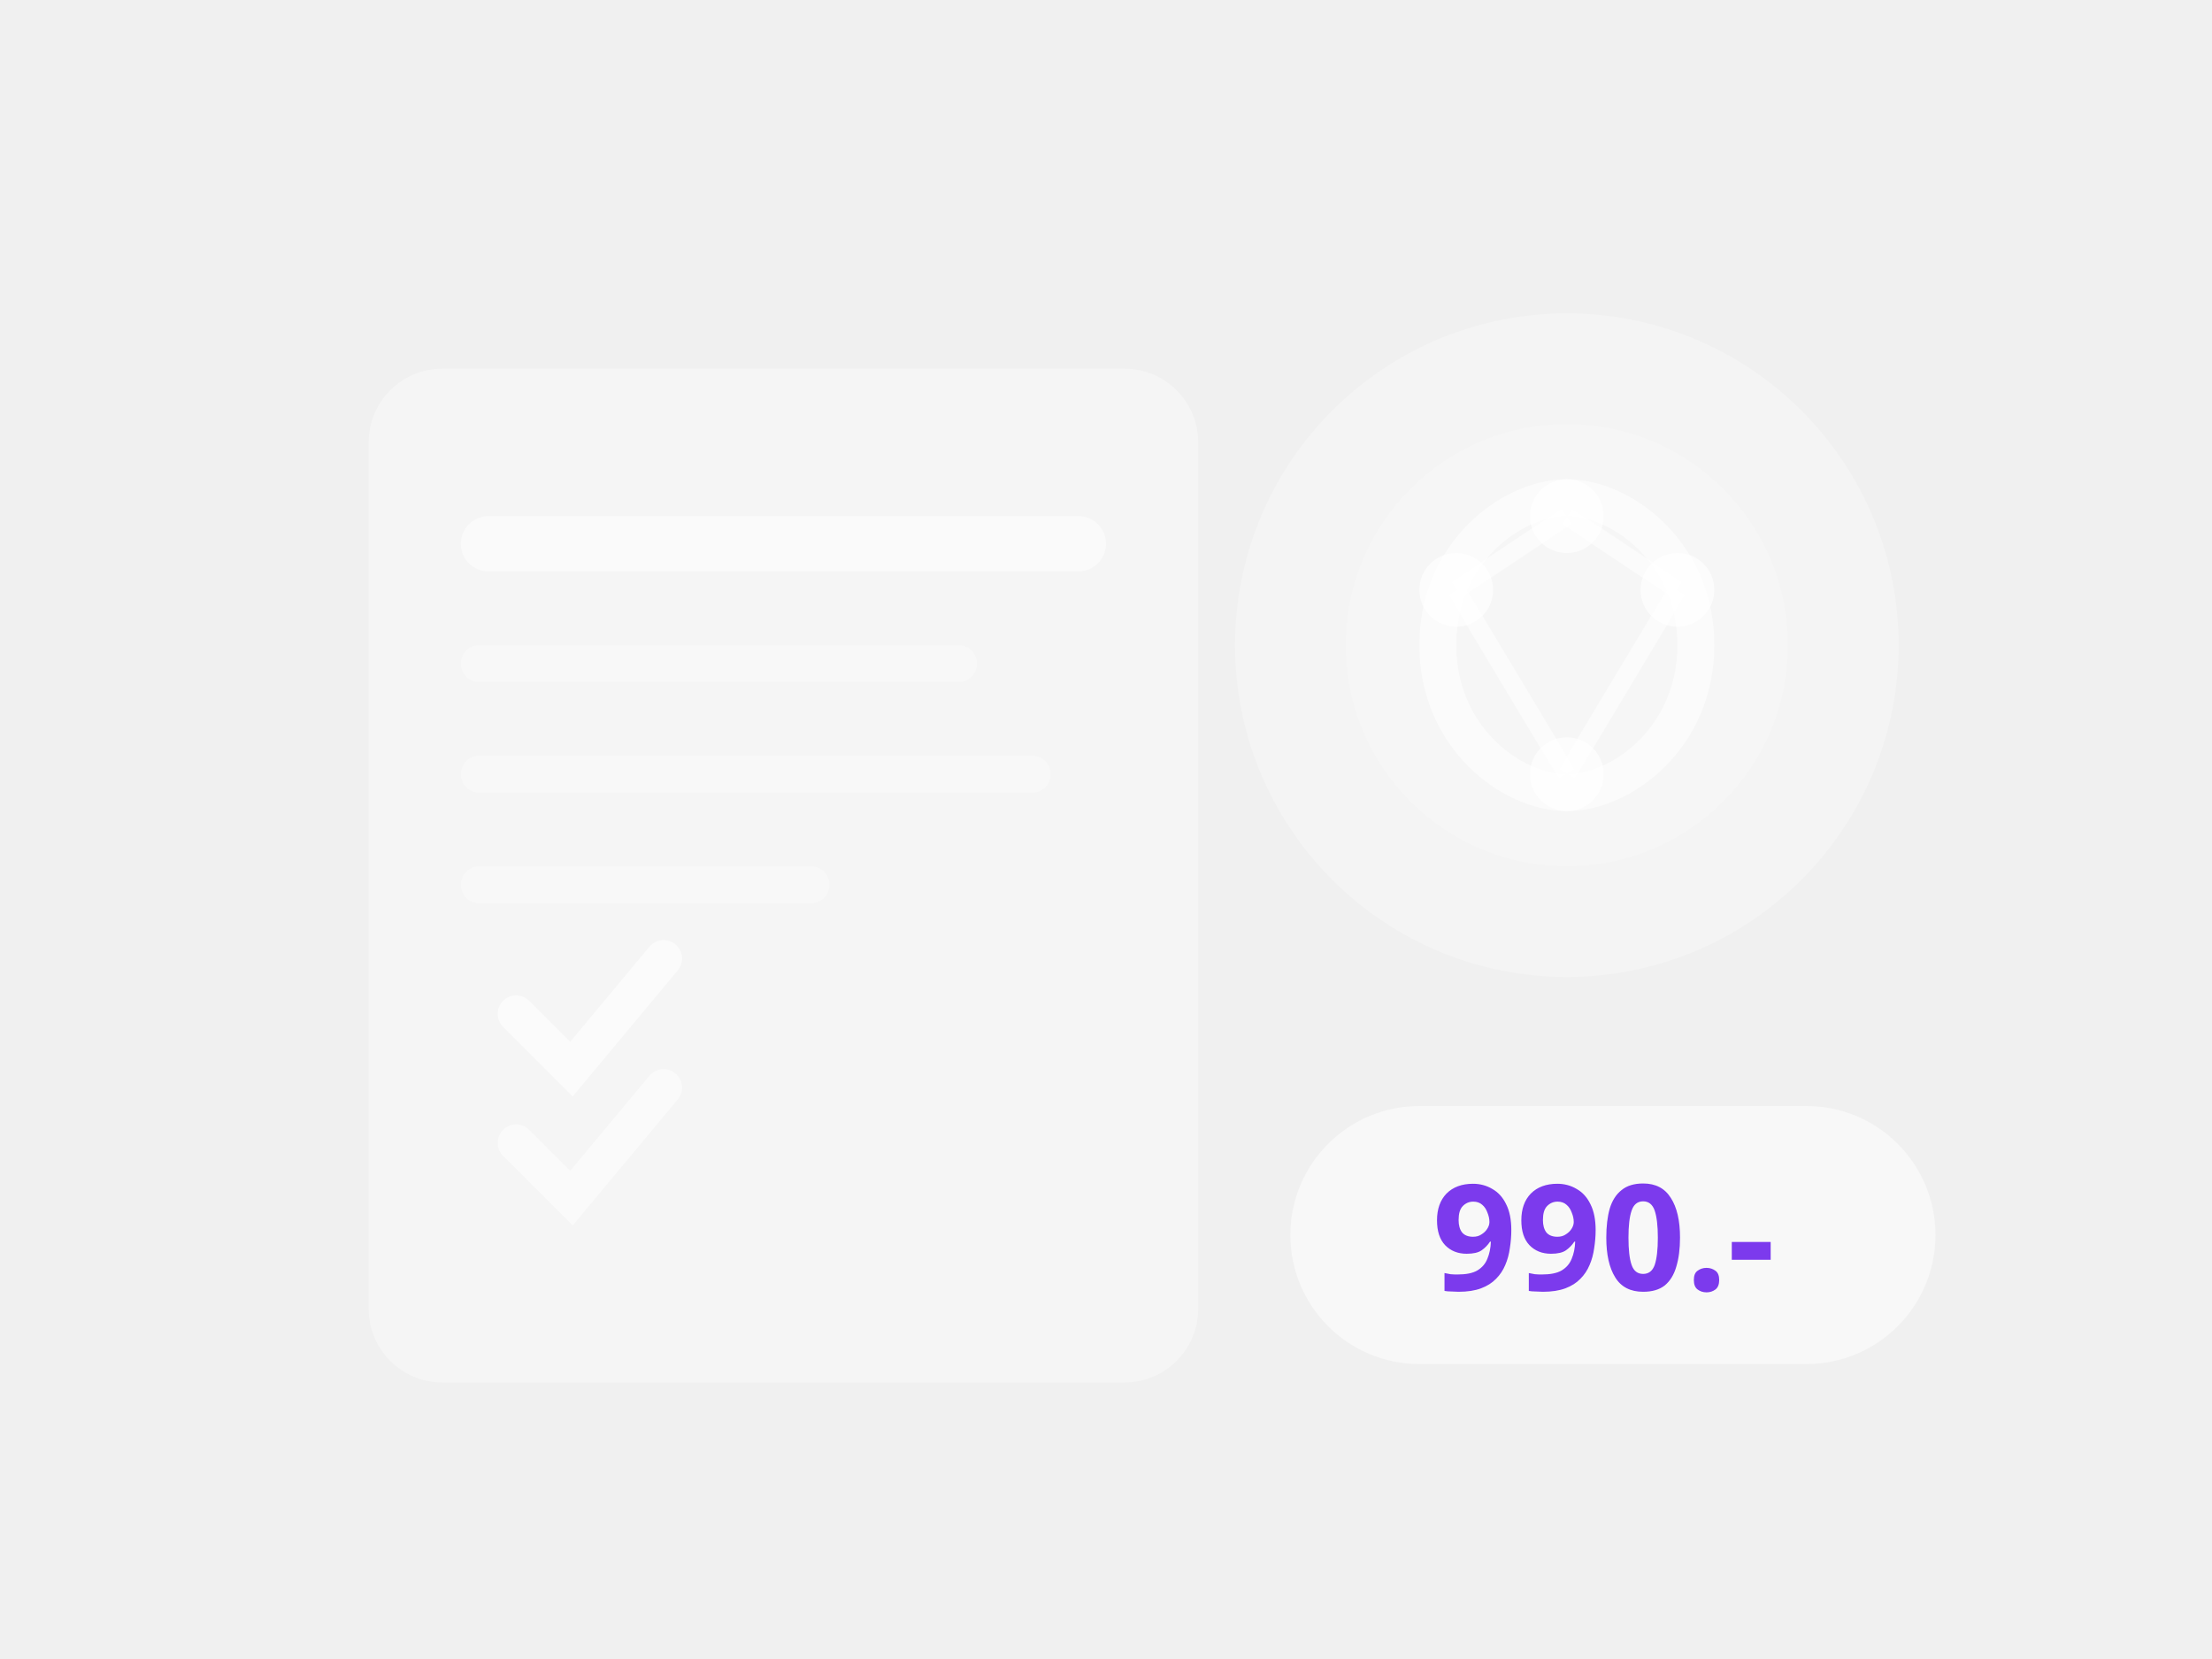
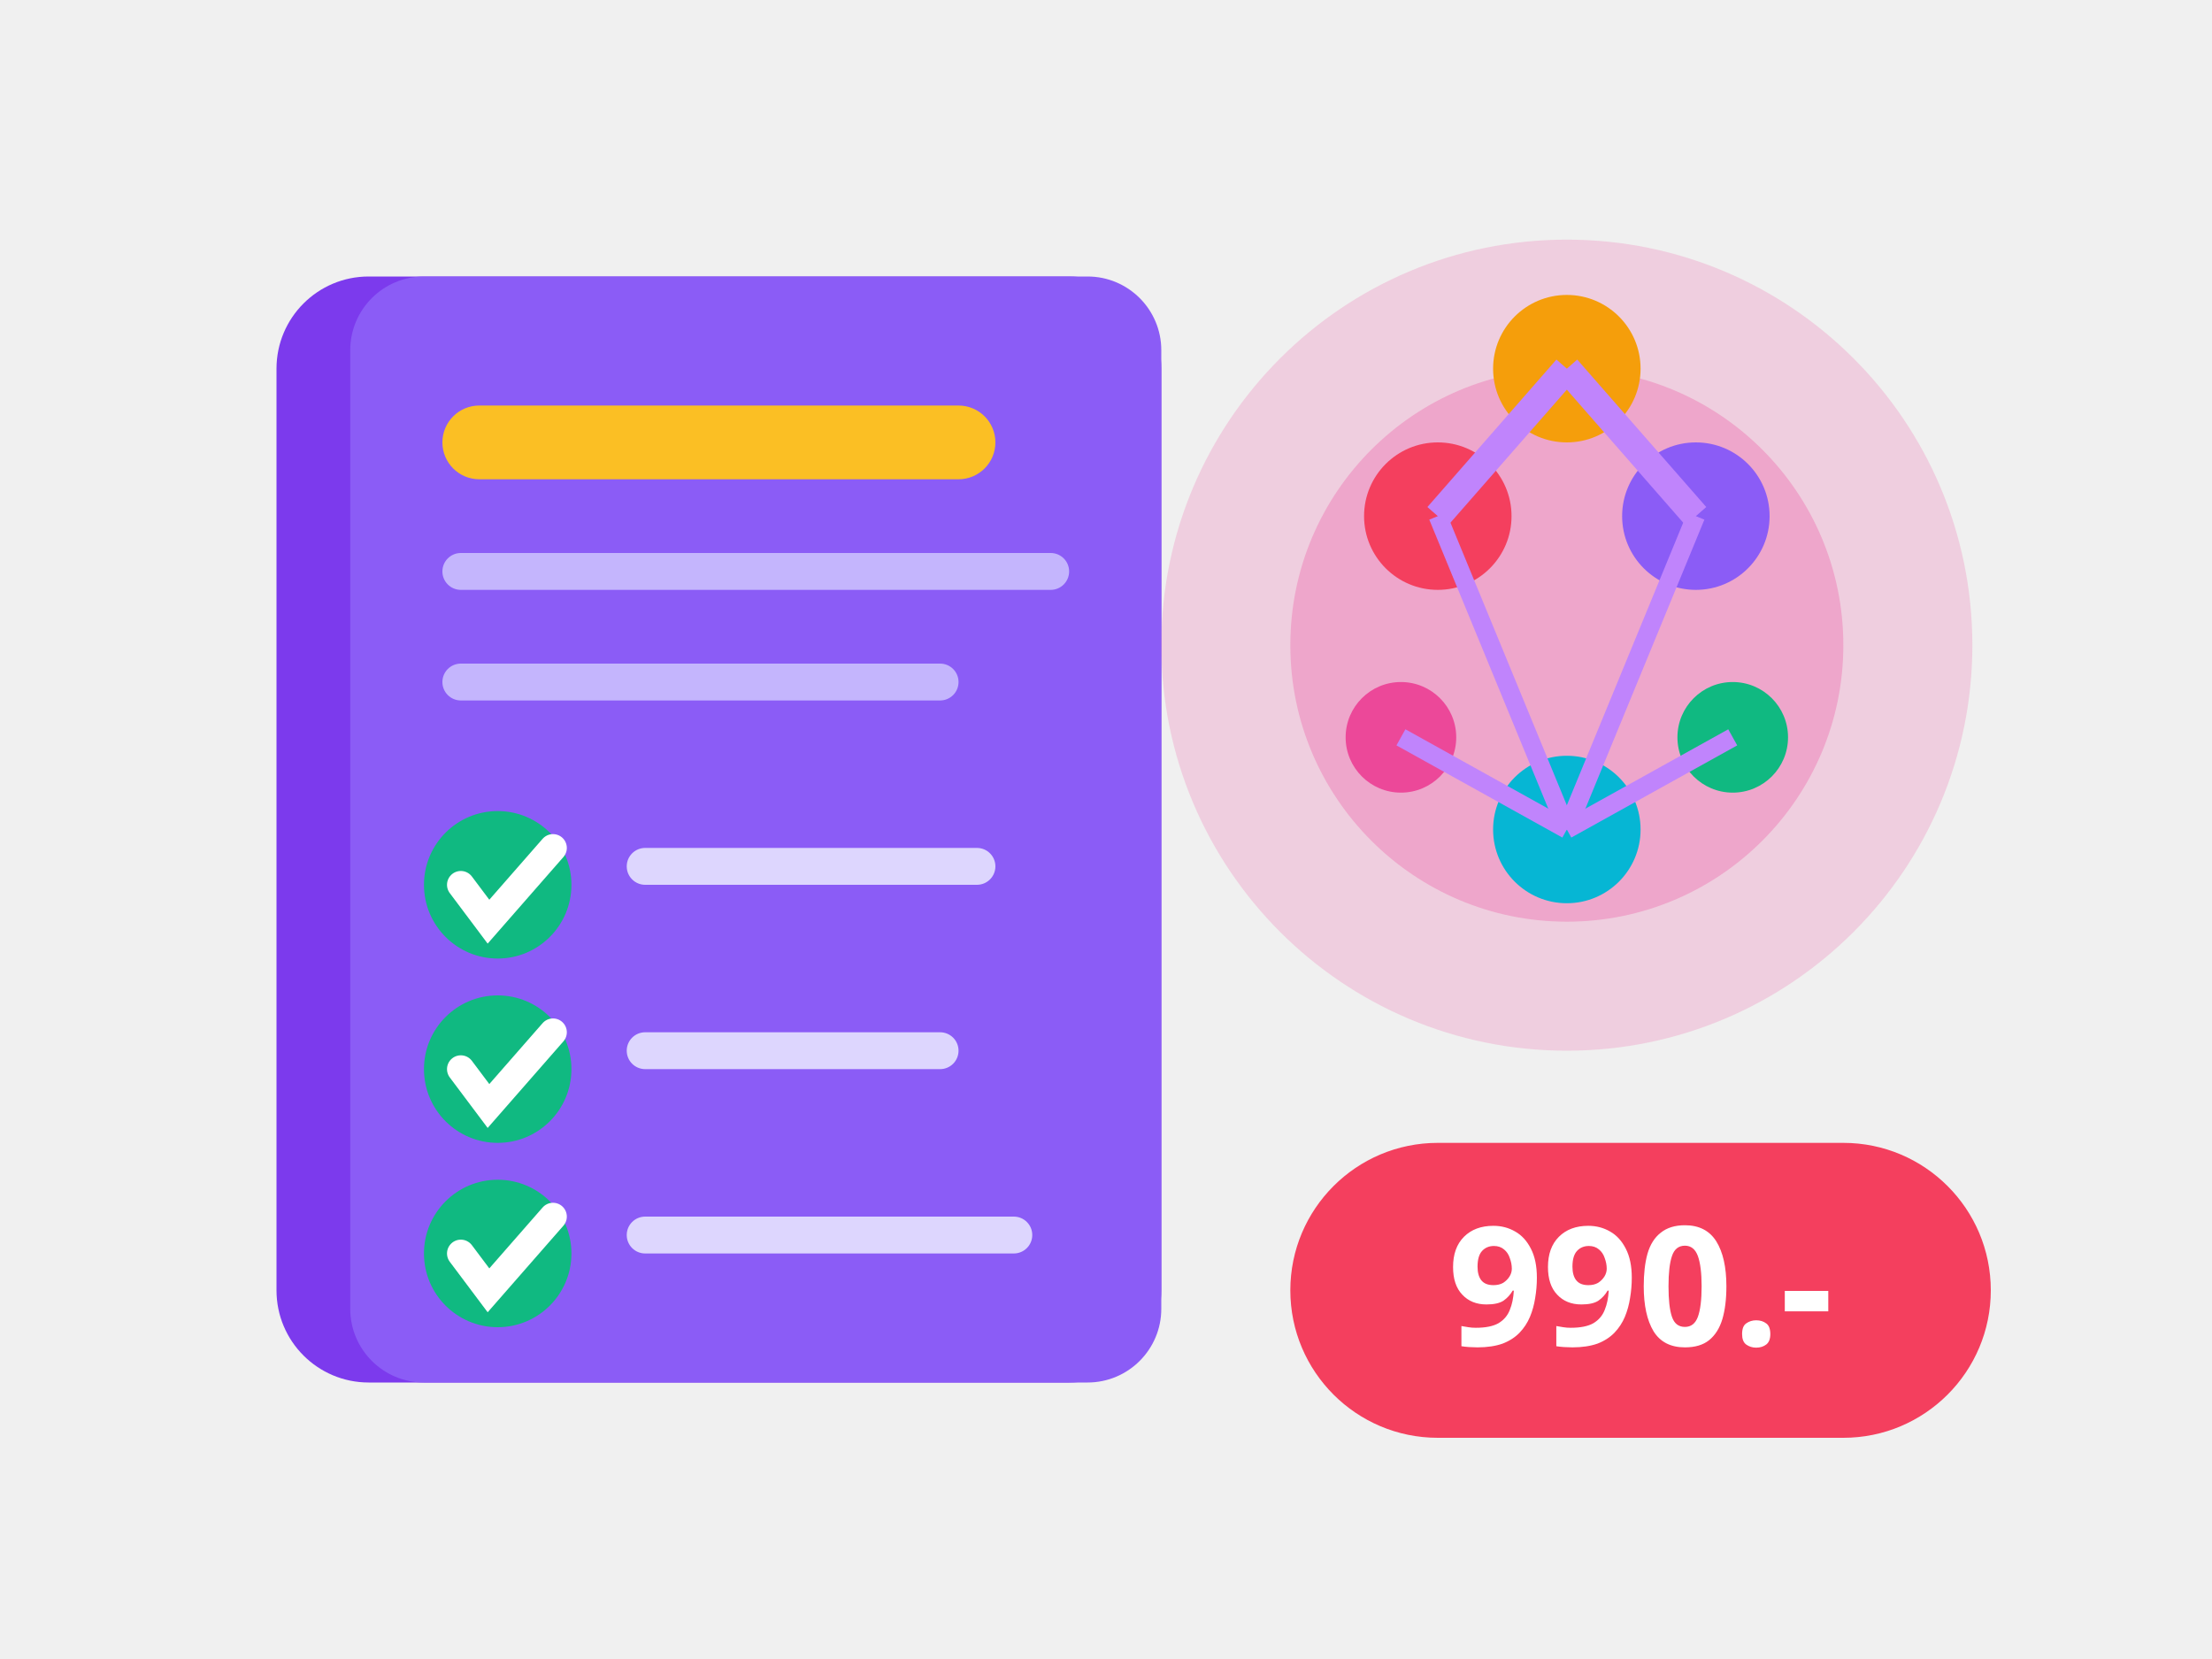
<svg xmlns="http://www.w3.org/2000/svg" viewBox="0 0 120 90" fill="none">
-   <rect x="20" y="20" width="45" height="55" rx="4" fill="white" opacity="0.35" />
-   <rect x="25" y="28" width="35" height="3" rx="1.5" fill="white" opacity="0.5" />
-   <rect x="25" y="35" width="28" height="2" rx="1" fill="white" opacity="0.3" />
-   <rect x="25" y="41" width="32" height="2" rx="1" fill="white" opacity="0.3" />
-   <rect x="25" y="47" width="20" height="2" rx="1" fill="white" opacity="0.3" />
-   <circle cx="85" cy="35" r="18" fill="white" opacity="0.25" />
-   <circle cx="85" cy="35" r="12" fill="white" opacity="0.15" />
-   <path d="M78 35 C78 30 82 27 85 27 C88 27 92 30 92 35 C92 40 88 43 85 43 C82 43 78 40 78 35" stroke="white" stroke-width="2" fill="none" opacity="0.6" />
-   <circle cx="79" cy="32" r="2" fill="white" opacity="0.7" />
-   <circle cx="91" cy="32" r="2" fill="white" opacity="0.7" />
-   <circle cx="85" cy="28" r="2" fill="white" opacity="0.7" />
-   <circle cx="85" cy="42" r="2" fill="white" opacity="0.7" />
-   <line x1="79" y1="32" x2="85" y2="28" stroke="white" stroke-width="1" opacity="0.5" />
-   <line x1="91" y1="32" x2="85" y2="28" stroke="white" stroke-width="1" opacity="0.5" />
-   <line x1="79" y1="32" x2="85" y2="42" stroke="white" stroke-width="1" opacity="0.5" />
-   <line x1="91" y1="32" x2="85" y2="42" stroke="white" stroke-width="1" opacity="0.5" />
-   <rect x="70" y="60" width="35" height="14" rx="7" fill="white" opacity="0.5" />
-   <text x="87" y="70" text-anchor="middle" fill="#7c3aed" font-size="8" font-weight="bold" font-family="sans-serif">990.-</text>
-   <path d="M28 55 L31 58 L36 52" stroke="white" stroke-width="2" fill="none" opacity="0.6" stroke-linecap="round" />
-   <path d="M28 62 L31 65 L36 59" stroke="white" stroke-width="2" fill="none" opacity="0.5" stroke-linecap="round" />
+   <rect x="15" y="15" width="48" height="60" rx="5" fill="#7c3aed" />
+   <rect x="19" y="15" width="44" height="60" rx="4" fill="#8b5cf6" />
+   <rect x="24" y="22" width="30" height="4" rx="2" fill="#fbbf24" />
+   <rect x="24" y="30" width="34" height="2" rx="1" fill="#c4b5fd" />
+   <rect x="24" y="36" width="28" height="2" rx="1" fill="#c4b5fd" />
+   <circle cx="27" cy="48" r="4" fill="#10b981" />
+   <path d="M25 48 L26.5 50 L30 46" stroke="white" stroke-width="1.5" fill="none" stroke-linecap="round" />
+   <circle cx="27" cy="58" r="4" fill="#10b981" />
+   <path d="M25 58 L26.5 60 L30 56" stroke="white" stroke-width="1.5" fill="none" stroke-linecap="round" />
+   <circle cx="27" cy="68" r="4" fill="#10b981" />
+   <path d="M25 68 L26.5 70 L30 66" stroke="white" stroke-width="1.5" fill="none" stroke-linecap="round" />
+   <rect x="34" y="46" width="20" height="2" rx="1" fill="#ddd6fe" />
+   <rect x="34" y="56" width="18" height="2" rx="1" fill="#ddd6fe" />
+   <rect x="34" y="66" width="22" height="2" rx="1" fill="#ddd6fe" />
+   <circle cx="85" cy="35" r="22" fill="#ec4899" opacity="0.2" />
+   <circle cx="85" cy="35" r="15" fill="#ec4899" opacity="0.3" />
+   <circle cx="78" cy="28" r="4" fill="#f43f5e" />
+   <circle cx="92" cy="28" r="4" fill="#8b5cf6" />
+   <circle cx="85" cy="20" r="4" fill="#f59e0b" />
+   <circle cx="85" cy="45" r="4" fill="#06b6d4" />
+   <circle cx="76" cy="40" r="3" fill="#ec4899" />
+   <circle cx="94" cy="40" r="3" fill="#10b981" />
+   <line x1="78" y1="28" x2="85" y2="20" stroke="#c084fc" stroke-width="1.5" />
+   <line x1="92" y1="28" x2="85" y2="20" stroke="#c084fc" stroke-width="1.5" />
+   <line x1="78" y1="28" x2="85" y2="45" stroke="#c084fc" stroke-width="1" />
+   <line x1="92" y1="28" x2="85" y2="45" stroke="#c084fc" stroke-width="1" />
+   <line x1="76" y1="40" x2="85" y2="45" stroke="#c084fc" stroke-width="1" />
+   <line x1="94" y1="40" x2="85" y2="45" stroke="#c084fc" stroke-width="1" />
+   <rect x="70" y="62" width="38" height="16" rx="8" fill="#f43f5e" />
+   <text x="89" y="73" text-anchor="middle" fill="white" font-size="9" font-weight="bold" font-family="sans-serif">990.-</text>
</svg>
